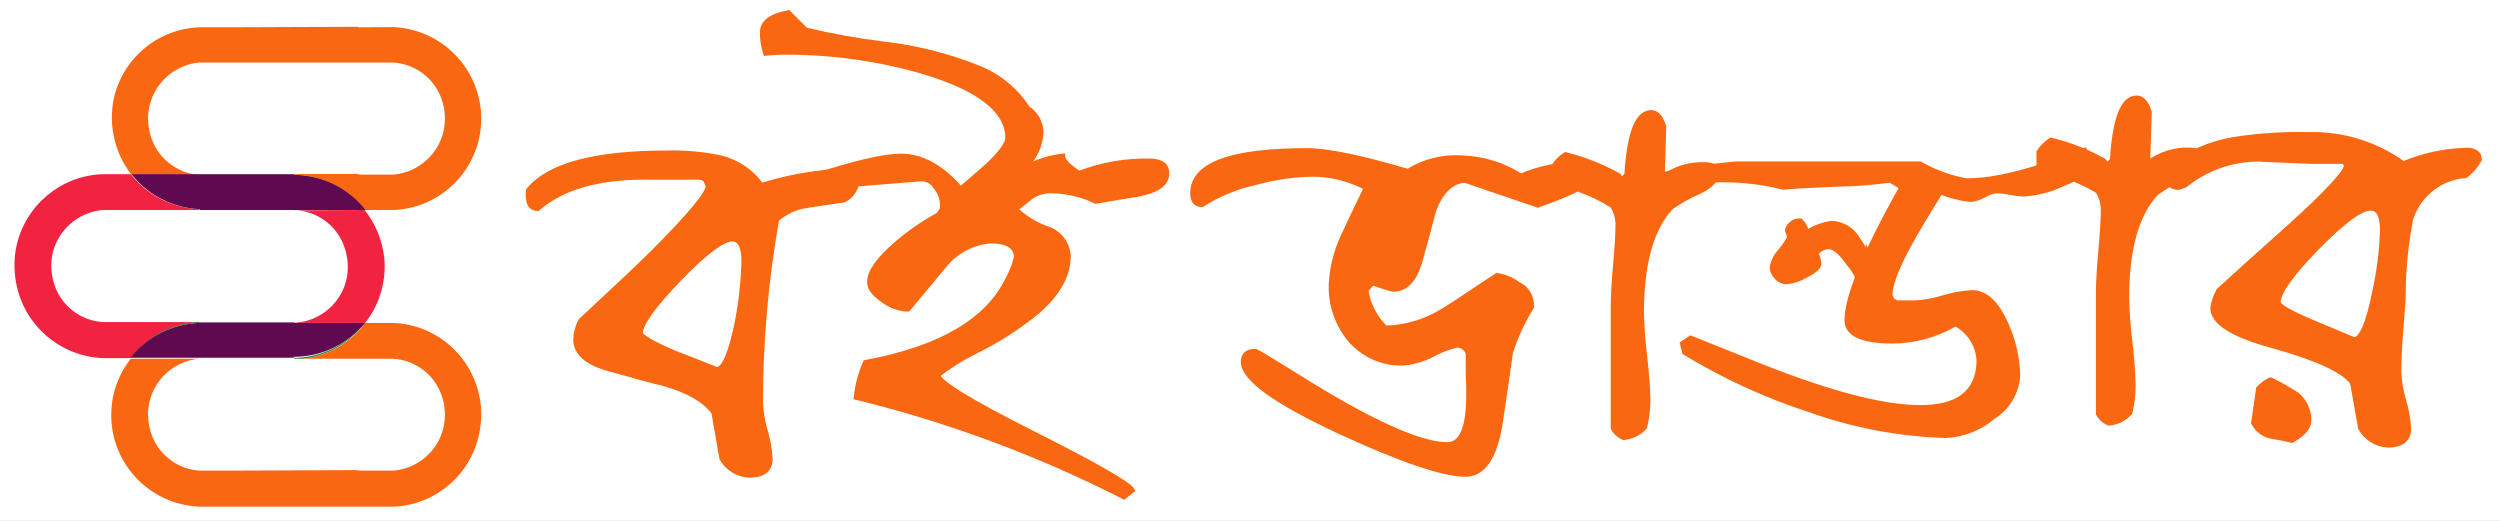
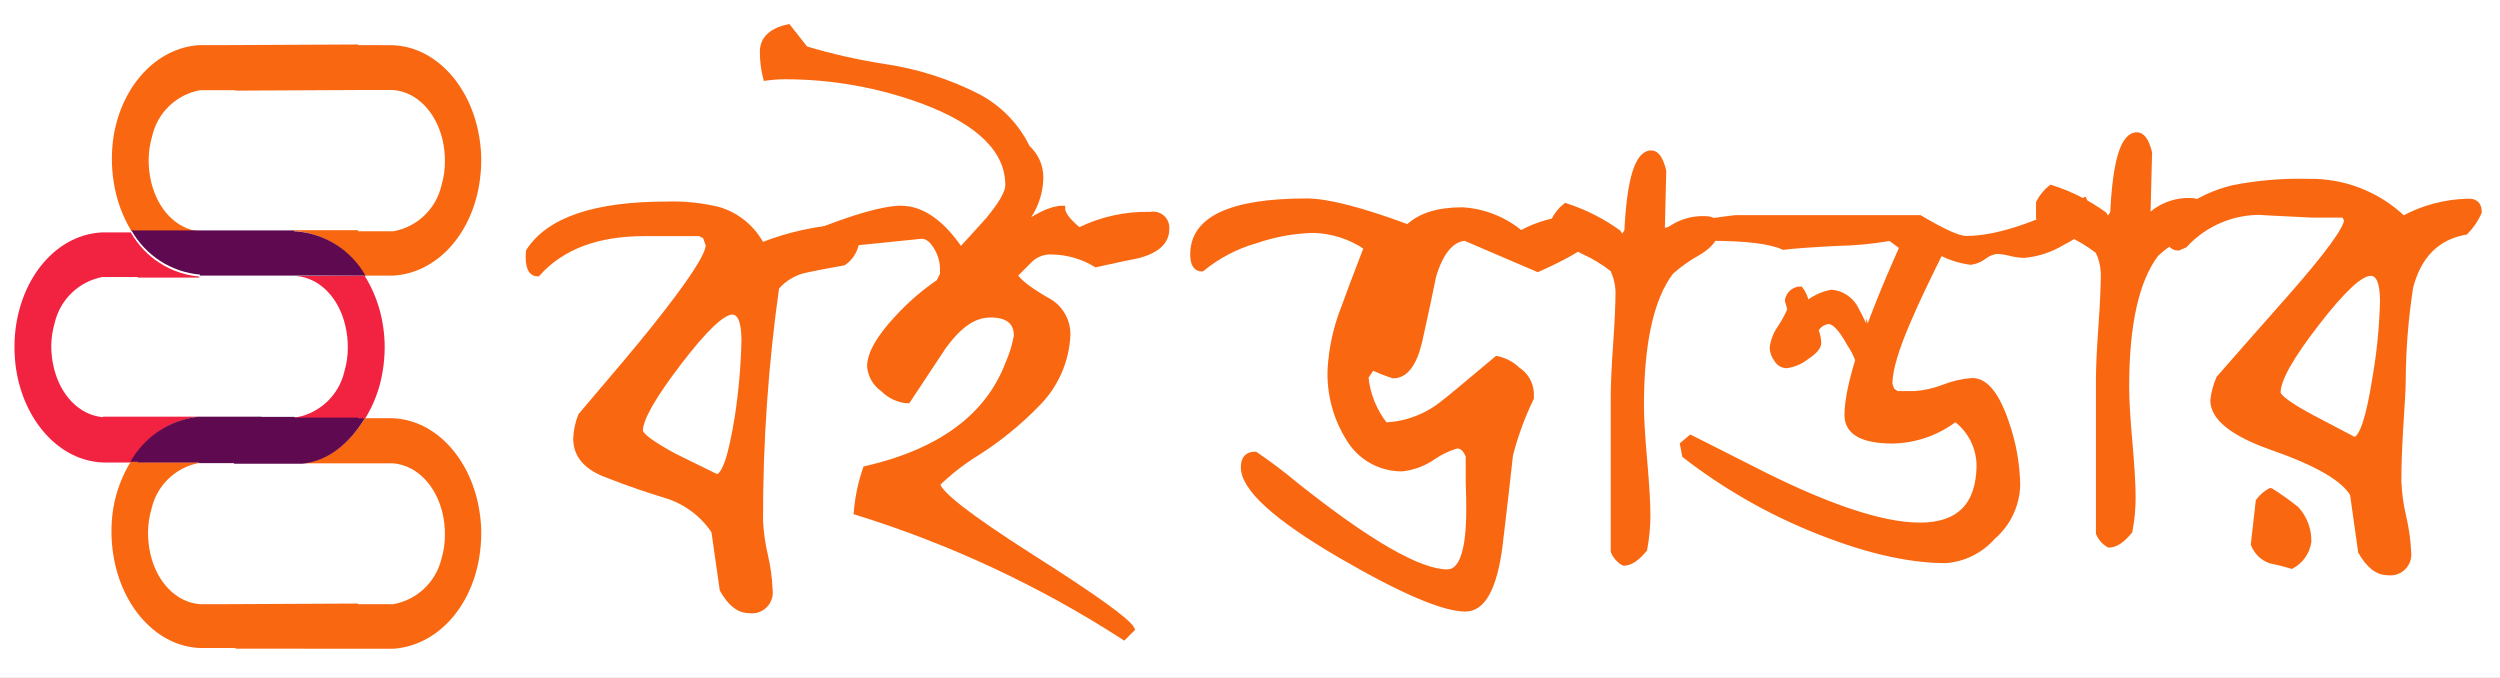
- <svg xmlns="http://www.w3.org/2000/svg" id="Layer_1" data-name="Layer 1" viewBox="0 0 240 50">
+ <svg xmlns="http://www.w3.org/2000/svg" id="Layer_1" data-name="Layer 1" viewBox="0 0 240 65">
  <defs>
-     <style>.cls-1{fill:#fff;}.cls-2,.cls-3{fill:#f96711;}.cls-2{stroke:#f96711;stroke-miterlimit:10;stroke-width:0.5px;}.cls-4{fill:#60c0b2;}.cls-5{fill:#f22241;}.cls-6{fill:#5e0950;}.cls-7{fill:#288431;}</style>
+     <style>.cls-1{fill:#fff;}.cls-2,.cls-3{fill:#f96711;}.cls-2{stroke:#f96711;stroke-miterlimit:10;stroke-width:0.5px;}.cls-4{fill:#f22241;}.cls-5{fill:#5e0950;}</style>
  </defs>
-   <rect class="cls-1" y="-0.09" width="240" height="50" />
-   <path class="cls-2" d="M82.26,17.11A2.22,2.22,0,0,1,81,19.19c-1.92.27-3.07.45-3.45.51a5.59,5.59,0,0,0-3,1.35A100,100,0,0,0,73,38.75a11.38,11.38,0,0,0,.46,2.65,11.46,11.46,0,0,1,.46,2.65q0,1.56-2,1.56A3.21,3.21,0,0,1,69.31,44l-.77-4.41q-1.29-1.77-4.75-2.76-1.9-.46-5.72-1.55-2.79-.89-2.79-2.7a4.26,4.26,0,0,1,.47-1.77q5.25-4.87,6.86-6.48C66.18,20.76,68,18.6,68,17.84l-.3-.68L67.2,17H61.83Q55.08,17,51.62,20c-.69,0-1-.57-.88-1.72q2.9-3.57,13.21-3.58a22.19,22.19,0,0,1,5,.42,6.74,6.74,0,0,1,4.13,2.7,31.45,31.45,0,0,1,8.15-1.4C81.94,16.44,82.26,16.66,82.26,17.11Zm-10.83,8c0-1.45-.38-2.18-1.14-2.18-.92,0-2.63,1.28-5.1,3.84s-3.72,4.3-3.72,5.19c0,.35,1.08,1,3.25,1.93.55.2,1.91.74,4.08,1.6.72,0,1.37-1.53,2-4.61A36.13,36.13,0,0,0,71.43,25.1Z" />
-   <path class="cls-2" d="M112,16.64c0,1-.93,1.65-2.79,2-.89.14-2.22.36-4,.67a10.19,10.19,0,0,0-4.18-1,3.26,3.26,0,0,0-2.06.58l-1.5,1.19a8.28,8.28,0,0,0,3,1.87,2.91,2.91,0,0,1,2.07,2.65q0,2.74-3,5.34a30.86,30.86,0,0,1-5.83,3.74A21.41,21.41,0,0,0,90,36q.1,1.05,8.93,5.51c6.12,3.07,9.37,4.93,9.75,5.55l-.78.62a119.13,119.13,0,0,0-25.69-9.55,11.18,11.18,0,0,1,.88-3.32q10.78-2,13.67-8a7.75,7.75,0,0,0,.82-2.13c0-1-.82-1.56-2.47-1.56a6.29,6.29,0,0,0-4.49,2.39l-3.46,4.15H87a4.17,4.17,0,0,1-2.22-.86c-.86-.57-1.29-1.14-1.29-1.73q0-1.45,2.63-3.69a22.62,22.62,0,0,1,4-2.75l.37-.57V19.6a2.83,2.83,0,0,0-.67-1.69,1.58,1.58,0,0,0-1.45-.75l-7.07.57L79.17,19H78.5a3.83,3.83,0,0,1-.57-2C82,15.67,84.88,15,86.49,15q3,0,5.73,3.17c.62-.52,1.5-1.28,2.63-2.28,1.27-1.21,1.91-2.1,1.91-2.65q0-3.94-8.15-6.39A47.44,47.44,0,0,0,75.51,5a16.45,16.45,0,0,0-2,.1,6.26,6.26,0,0,1-.31-2c0-.94.83-1.56,2.48-1.87l1.65,1.66a69,69,0,0,0,7.51,1.35,35.19,35.19,0,0,1,9.05,2.28,10,10,0,0,1,4.75,3.89,2.82,2.82,0,0,1,1.29,2.24,5,5,0,0,1-2.33,4A9.83,9.83,0,0,1,102,15c0,.42.56,1,1.59,1.66a17.92,17.92,0,0,1,6.86-1.19C111.48,15.5,112,15.88,112,16.64Z" />
-   <path class="cls-2" d="M152.91,16.92q0,.88-5.28,2.76l-7-2.39c-1.31.1-2.3,1.06-3,2.86q-.42,1.67-1.35,5c-.52,1.74-1.36,2.61-2.54,2.61a19.12,19.12,0,0,1-2-.63l-.62.73A6.33,6.33,0,0,0,133,31.51a11.09,11.09,0,0,0,5.64-1.72c.31-.17,2-1.29,5.07-3.33a4.42,4.42,0,0,1,2,.83A2.16,2.16,0,0,1,147,29.06l0,.42a20.23,20.23,0,0,0-2,4.32q-.31,2.3-1,6.87-.78,4.84-3.31,4.85-3.17,0-12-4.07-9.32-4.32-9.32-6.71,0-1,1.14-1,.15,0,3.83,2.29,10.56,6.66,14.6,6.67,2.07,0,2.07-4.8c0-.45,0-1.12-.05-2v-2a1.17,1.17,0,0,0-1.09-.78,9.06,9.06,0,0,0-2.28.86,7.63,7.63,0,0,1-2.85.86,6.41,6.41,0,0,1-5.12-2.24,7.87,7.87,0,0,1-1.81-5.36A12.4,12.4,0,0,1,129,22.6q.72-1.56,2.18-4.58a11.26,11.26,0,0,0-5.08-1.31,22.17,22.17,0,0,0-5.54.79,15.71,15.71,0,0,0-5.17,2.13c-.59,0-.88-.36-.88-1.09q0-4.06,10.92-4.07,3,0,9.73,2a8.66,8.66,0,0,1,5.23-1.3A11.19,11.19,0,0,1,146,16.92a14.3,14.3,0,0,1,5.28-1.14C152.37,15.78,152.91,16.16,152.91,16.92Z" />
-   <path class="cls-2" d="M164.81,16.51c0,.73-.6,1.37-1.81,1.92a13.79,13.79,0,0,0-2.59,1.46q-2.83,3-2.84,10.11a41.46,41.46,0,0,0,.31,4.22c.2,1.87.31,3.28.31,4.22a11.39,11.39,0,0,1-.31,2.55,3.07,3.07,0,0,1-2,1,2,2,0,0,1-1-.89V29.42c0-.9.07-2.24.23-4s.23-3.14.23-4a3.51,3.51,0,0,0-.52-1.67A14.52,14.52,0,0,0,152,18.33q-2.49-1-2.85-1.2V16a3.65,3.65,0,0,1,1.14-1.14,20.3,20.3,0,0,1,5.07,2l.37.47.46-.57q.36-5.94,2.33-5.94c.52,0,.91.45,1.19,1.35l-.15,4.95a6.26,6.26,0,0,1,4.08-1.3C164.43,15.83,164.81,16.05,164.81,16.51Z" />
-   <path class="cls-2" d="M180.38,26.17a6.06,6.06,0,0,1-.88-1.37.68.68,0,0,1,0,.14,21.12,21.12,0,0,0-1.31-2.19,3,3,0,0,0-2.37-1.3,6.13,6.13,0,0,0-2.39.91,2,2,0,0,0-.59-1.14,1.2,1.2,0,0,0-1.24.87l.24.69a9.67,9.67,0,0,1-1,1.44,2.86,2.86,0,0,0-.7,1.47,1.38,1.38,0,0,0,.41.88,1.24,1.24,0,0,0,.95.47,4.61,4.61,0,0,0,1.88-.63c.81-.42,1.21-.78,1.21-1.08a2.24,2.24,0,0,0-.27-1,1.6,1.6,0,0,1,1.24-.66c.54,0,1.21.57,2,1.71a4.8,4.8,0,0,1,1.12,2.34c0,.33,0,.72-.05,1.15l.67-.15,1.25-.2a9,9,0,0,0,0-1.05C180.52,27,180.45,26.6,180.38,26.17Z" />
-   <path class="cls-2" d="M200.62,15.49c0,.76-.93,1.49-2.69,2.19a10.39,10.39,0,0,1-3.62.94,8.48,8.48,0,0,1-1.32-.16,8.57,8.57,0,0,0-1.27-.16,3,3,0,0,0-1.27.42,3,3,0,0,1-1.27.42,10.79,10.79,0,0,1-2.9-.73c-1.38,2.21-2.36,3.85-2.95,4.94-1.28,2.32-1.91,4-1.91,5l.2.48.47.26h1.76a11.52,11.52,0,0,0,2.74-.5,11.37,11.37,0,0,1,2.75-.49q1.91,0,3.26,3.12a12.4,12.4,0,0,1,1.09,4.8A5,5,0,0,1,191.33,40a7.55,7.55,0,0,1-4.53,1.8,42.61,42.61,0,0,1-13-2.45,57.14,57.14,0,0,1-12.07-5.53l-.2-.83.77-.52s1.9.75,5.59,2.24q10.83,4.42,16.42,4.43T190,34.66a4.25,4.25,0,0,0-2.28-3.6,11.91,11.91,0,0,1-6,1.67c-2.94,0-4.4-.66-4.4-2q0-3.37,5.28-12.77l-1.14-.68a39.07,39.07,0,0,1-5.13.39c-2.38.1-4.09.19-5.12.29a23.8,23.8,0,0,0-7-.68,10.46,10.46,0,0,0-2.69.47c-1.42.39-2.3.61-2.64.68L158.53,17a63.53,63.53,0,0,1,8.13-1.25h17.66a13.91,13.91,0,0,0,4.45,1.62q4.29,0,11.34-2.92Z" />
-   <path class="cls-2" d="M211.39,15.13c0,.73-.6,1.37-1.81,1.92A13.41,13.41,0,0,0,207,18.51q-2.85,3-2.85,10.11a41.27,41.27,0,0,0,.31,4.22,41.09,41.09,0,0,1,.31,4.22,10.84,10.84,0,0,1-.31,2.55,3.05,3.05,0,0,1-2,1,2,2,0,0,1-1-.89V28c0-.9.08-2.24.24-4s.23-3.14.23-4a3.62,3.62,0,0,0-.52-1.67A15.24,15.24,0,0,0,198.6,17q-2.47-1-2.85-1.2V14.6a3.87,3.87,0,0,1,1.14-1.14,20.21,20.21,0,0,1,5.08,2l.36.47.47-.57q.36-5.94,2.32-5.94.78,0,1.2,1.35l-.16,4.95a6.26,6.26,0,0,1,4.09-1.3C211,14.45,211.39,14.68,211.39,15.13Z" />
-   <path class="cls-2" d="M238,15.33a5,5,0,0,1-1.3,1.51A6,6,0,0,0,231.42,21a38.21,38.21,0,0,0-.72,7.14c0,.69-.12,2-.26,3.85-.1,1.39-.16,2.66-.16,3.8a11.65,11.65,0,0,0,.47,2.71,11.67,11.67,0,0,1,.47,2.66c0,1-.68,1.56-2,1.56a3.2,3.2,0,0,1-2.59-1.62l-.78-4.38q-1.29-1.77-7.71-3.55-5.7-1.56-5.7-3.6a4.88,4.88,0,0,1,.57-1.67q2.28-2.09,6.84-6.16,5.43-4.91,5.43-5.89l-.26-.37h-3.1q-5.39-.21-4.82-.21a11.15,11.15,0,0,0-7.35,2.5l-.62.21c-.79,0-1.15-.57-1.08-1.72a13.93,13.93,0,0,1,6.41-2.86,40.9,40.9,0,0,1,7.15-.47,14.87,14.87,0,0,1,9.11,2.81,16.47,16.47,0,0,1,6.11-1.3C237.63,14.45,238,14.75,238,15.33ZM221.64,40.39c0,.62-.54,1.25-1.61,1.87-.72-.17-1.41-.31-2.07-.41a2.49,2.49,0,0,1-1.6-1.25l.47-3.28a3.51,3.51,0,0,1,1.13-.84H218a25.86,25.86,0,0,1,2.48,1.41A3.16,3.16,0,0,1,221.64,40.39Zm7.09-18.28c0-1.43-.38-2.14-1.14-2.14-1,0-2.69,1.27-5.17,3.8s-3.73,4.29-3.73,5.26c0,.35,1.1,1,3.31,1.93l4,1.67q1.08-.06,2-4.69A31.8,31.8,0,0,0,228.73,22.11Z" />
-   <path d="M28.43,20.19Z" />
-   <path class="cls-3" d="M46,13.24a9.06,9.06,0,0,0,.2-1.82,8.27,8.27,0,0,0-.16-1.66A8.82,8.82,0,0,0,37.71,2.6L35,2.62h-.63V2.57l-12.46.05-2.75,0a8.75,8.75,0,0,0-8.25,6.9,9.07,9.07,0,0,0,0,3.49,8.84,8.84,0,0,0,1.73,3.78h0l6.55,0A5.25,5.25,0,0,1,14.45,13a5.9,5.9,0,0,1-.24-1.69,5.33,5.33,0,0,1,.34-1.8A5.42,5.42,0,0,1,19.13,6h3.38v0L35,6l2.75,0V6a5.27,5.27,0,0,1,4.73,3.78,5.48,5.48,0,0,1,.23,1.69,5.13,5.13,0,0,1-.33,1.8,5.45,5.45,0,0,1-4.59,3.49H34.38V16.7l-6.15,0v.07h.19A8.8,8.8,0,0,1,35,20.16h2.74A8.77,8.77,0,0,0,46,13.24Z" />
-   <path d="M19.17,16.79h0Z" />
-   <rect class="cls-4" x="28.23" y="20.19" width="0.2" height="0.02" transform="translate(-0.24 0.35) rotate(-0.7)" />
-   <path class="cls-5" d="M19.13,30.92l-6.5,0H9.88v0a5.24,5.24,0,0,1-4.72-3.78,5.88,5.88,0,0,1-.24-1.68,5.34,5.34,0,0,1,.33-1.81,5.46,5.46,0,0,1,4.59-3.49v0l2.75,0h.64v0l5.9,0v-.08a8.78,8.78,0,0,1-6.57-3.36H9.83a8.78,8.78,0,0,0-8.25,6.91,8.55,8.55,0,0,0-.19,1.83,9.07,9.07,0,0,0,.15,1.66A8.83,8.83,0,0,0,9.9,34.38l2.65,0A8.9,8.9,0,0,1,19.13,30.92Z" />
-   <path class="cls-5" d="M28.48,20.19A5.23,5.23,0,0,1,33.15,24a5.57,5.57,0,0,1,.24,1.69,5.09,5.09,0,0,1-.33,1.8,5.4,5.4,0,0,1-4.58,3.48h-.25V31l6.1,0v0h.72a8.6,8.6,0,0,0,1.68-3.57,9,9,0,0,0,.2-1.82A8.27,8.27,0,0,0,36.77,24,8.82,8.82,0,0,0,35,20.16h0Z" />
-   <path class="cls-6" d="M28.42,16.79h-.19v-.07l-6.31,0H19.17v0h0l-6.55,0h0a8.78,8.78,0,0,0,6.57,3.36v.08l6.55,0,2.55,0v0h.25l6.55,0h0A8.8,8.8,0,0,0,28.42,16.79Z" />
-   <path class="cls-3" d="M29,34.44l6,0h2.75v0a5.25,5.25,0,0,1,4.73,3.78,5.46,5.46,0,0,1,.23,1.68,5.09,5.09,0,0,1-.33,1.8,5.42,5.42,0,0,1-4.59,3.48H34.38v-.05l-12.46.05H19.17v0a5.23,5.23,0,0,1-4.72-3.78,5.73,5.73,0,0,1-.24-1.68,5.38,5.38,0,0,1,4.92-5.28v0l-5.85,0v0h-.73a8.79,8.79,0,0,0-1.68,3.57,9.06,9.06,0,0,0-.19,1.82,9.15,9.15,0,0,0,.15,1.66,8.82,8.82,0,0,0,8.35,7.15h3.39v0l12.46,0,2.75,0A8.76,8.76,0,0,0,46,41.63a9.14,9.14,0,0,0,.2-1.82,8.37,8.37,0,0,0-.16-1.67A8.79,8.79,0,0,0,37.71,31H35.05A8.47,8.47,0,0,1,29,34.44Z" />
-   <path class="cls-7" d="M28.74,34.47a2.3,2.3,0,0,1,.26,0h-.77l.12,0Z" />
-   <path class="cls-6" d="M34.33,31v0l-6.1,0v-.05H25.09v0l-6,0V31h0a8.81,8.81,0,0,0-6.57,3.34h.73v0l5.85,0v0h3.38v0l5.72,0v-.09h.26A8.82,8.82,0,0,0,35.05,31h-.72Z" />
-   <path class="cls-7" d="M19.12,31h0v-.1a8.9,8.9,0,0,0-6.58,3.44A8.81,8.81,0,0,1,19.12,31Z" />
-   <path class="cls-7" d="M28.49,34.35h-.26v.09H29a8.47,8.47,0,0,0,6-3.44A8.82,8.82,0,0,1,28.49,34.35Z" />
+   <rect class="cls-1" width="240" height="65" />
+   <path class="cls-2" d="M82.26,22.61A2.94,2.94,0,0,1,81,25.23q-2.88.52-3.45.66a5.08,5.08,0,0,0-3,1.7A158.21,158.21,0,0,0,73,49.92a18,18,0,0,0,.46,3.35,17.77,17.77,0,0,1,.46,3.34,1.75,1.75,0,0,1-2,2c-1,0-1.82-.67-2.58-2L68.54,51a8.54,8.54,0,0,0-4.75-3.47c-1.27-.39-3.18-1-5.72-2q-2.79-1.11-2.79-3.41a6.51,6.51,0,0,1,.47-2.23q5.25-6.15,6.86-8.18Q68,25,68,23.53l-.3-.85-.52-.26H61.83q-6.75,0-10.21,3.86c-.69,0-1-.72-.88-2.16Q53.64,19.6,64,19.6a18.32,18.32,0,0,1,5,.52,6.89,6.89,0,0,1,4.13,3.41,25.77,25.77,0,0,1,8.15-1.77C81.94,21.76,82.26,22.05,82.26,22.61ZM71.43,32.7c0-1.83-.38-2.75-1.14-2.75-.92,0-2.63,1.62-5.1,4.85s-3.72,5.41-3.72,6.54c0,.44,1.08,1.25,3.25,2.43q.82.39,4.08,2,1.08,0,2-5.83A56.79,56.79,0,0,0,71.43,32.7Z" />
+   <path class="cls-2" d="M112,22q0,1.83-2.79,2.55c-.89.17-2.22.46-4,.85A8.39,8.39,0,0,0,101,24.18a2.8,2.8,0,0,0-2.06.73c-.49.48-1,1-1.5,1.5.28.57,1.29,1.36,3,2.36a3.68,3.68,0,0,1,2.07,3.34,10,10,0,0,1-3,6.75,31.66,31.66,0,0,1-5.83,4.71A21.62,21.62,0,0,0,90,46.45q.1,1.32,8.93,6.95,9.18,5.82,9.75,7l-.78.78a104.35,104.35,0,0,0-25.69-12A17.07,17.07,0,0,1,83.09,45q10.78-2.49,13.67-10.09a11.38,11.38,0,0,0,.82-2.68c0-1.31-.82-2-2.47-2s-3,1-4.49,3l-3.46,5.23H87a3.75,3.75,0,0,1-2.22-1.08,3,3,0,0,1-1.29-2.19q0-1.83,2.63-4.65a22.94,22.94,0,0,1,4-3.47l.37-.72v-.59a4.08,4.08,0,0,0-.67-2.13c-.45-.72-.93-1-1.45-.95l-7.07.72L79.17,25H78.5a5.72,5.72,0,0,1-.57-2.55C82,20.8,84.88,20,86.49,20c2,0,3.94,1.34,5.73,4,.62-.66,1.5-1.62,2.63-2.88,1.27-1.53,1.91-2.64,1.91-3.34q0-5-8.15-8.06a38.25,38.25,0,0,0-13.1-2.36,14.14,14.14,0,0,0-2,.13,9.78,9.78,0,0,1-.31-2.55c0-1.18.83-2,2.48-2.36l1.65,2.1a56,56,0,0,0,7.51,1.7,29.21,29.21,0,0,1,9.05,2.88,11,11,0,0,1,4.75,4.92A3.79,3.79,0,0,1,99.91,17a6.89,6.89,0,0,1-2.33,5.11Q100.4,20,102,20q0,.8,1.59,2.1a14.62,14.62,0,0,1,6.86-1.51A1.3,1.3,0,0,1,112,22Z" />
+   <path class="cls-2" d="M152.91,22.38q0,1.11-5.28,3.48l-7-3c-1.31.13-2.3,1.33-3,3.61-.28,1.4-.73,3.51-1.35,6.31-.52,2.19-1.36,3.29-2.54,3.29a18,18,0,0,1-2-.79l-.62.92a8.87,8.87,0,0,0,1.86,4.6,9.44,9.44,0,0,0,5.64-2.17q.47-.33,5.07-4.2a4,4,0,0,1,2,1.05A2.83,2.83,0,0,1,147,37.69l0,.53a29.39,29.39,0,0,0-2,5.45q-.31,2.89-1,8.68-.78,6.1-3.31,6.11-3.17,0-12-5.13-9.32-5.44-9.32-8.47c0-.84.38-1.25,1.14-1.25a47.53,47.53,0,0,1,3.83,2.89q10.56,8.41,14.6,8.41c1.38,0,2.07-2,2.07-6,0-.56,0-1.42-.05-2.56V43.8c-.24-.65-.61-1-1.09-1a7.83,7.83,0,0,0-2.28,1.08A6.51,6.51,0,0,1,134.63,45a5.9,5.9,0,0,1-5.12-2.83,11.66,11.66,0,0,1-1.81-6.77A19,19,0,0,1,129,29.54q.72-2,2.18-5.78a9.44,9.44,0,0,0-5.08-1.65,18.15,18.15,0,0,0-5.54,1,14.24,14.24,0,0,0-5.17,2.7c-.59,0-.88-.47-.88-1.39q0-5.11,10.92-5.12,3,0,9.73,2.5,1.71-1.65,5.23-1.65A9.63,9.63,0,0,1,146,22.38a11.84,11.84,0,0,1,5.28-1.45C152.37,20.93,152.91,21.42,152.91,22.38Z" />
+   <path class="cls-2" d="M164.81,21.85c0,.92-.6,1.73-1.81,2.43a13.69,13.69,0,0,0-2.59,1.84q-2.83,3.75-2.84,12.76c0,1.18.1,2.95.31,5.32s.31,4.14.31,5.32a17.9,17.9,0,0,1-.31,3.22c-.73.88-1.38,1.32-2,1.32a2.32,2.32,0,0,1-1-1.12V38.15c0-1.14.07-2.83.23-5.09s.23-4,.23-5.1a5.28,5.28,0,0,0-.52-2.1A13.84,13.84,0,0,0,152,24.15c-1.66-.83-2.61-1.33-2.85-1.51V21.19a4.19,4.19,0,0,1,1.14-1.44,18.06,18.06,0,0,1,5.07,2.56l.37.59.46-.72q.36-7.48,2.33-7.49c.52,0,.91.57,1.19,1.71l-.15,6.24A5.44,5.44,0,0,1,163.67,21C164.43,21,164.81,21.28,164.81,21.85Z" />
+   <path class="cls-2" d="M180.38,34a8.18,8.18,0,0,1-.88-1.72,1.11,1.11,0,0,1,0,.17,29.5,29.5,0,0,0-1.31-2.76,2.91,2.91,0,0,0-2.37-1.63,5.38,5.38,0,0,0-2.39,1.13,2.84,2.84,0,0,0-.59-1.44,1.28,1.28,0,0,0-1.24,1.1l.24.87a12.46,12.46,0,0,1-1,1.82,4.12,4.12,0,0,0-.7,1.86,2,2,0,0,0,.41,1.11,1.14,1.14,0,0,0,.95.59,4,4,0,0,0,1.88-.79c.81-.53,1.21-1,1.21-1.37a3.44,3.44,0,0,0-.27-1.25,1.54,1.54,0,0,1,1.24-.83c.54,0,1.21.72,2,2.16A6.89,6.89,0,0,1,178.71,36c0,.42,0,.92-.05,1.46.22-.06.44-.14.67-.19l1.25-.25c0-.47,0-.93,0-1.34S180.45,34.58,180.38,34Z" />
+   <path class="cls-2" d="M200.62,20.57c0,1-.93,1.88-2.69,2.76a8.56,8.56,0,0,1-3.62,1.18,6.33,6.33,0,0,1-1.32-.19,6.53,6.53,0,0,0-1.27-.2,2.61,2.61,0,0,0-1.27.53,2.6,2.6,0,0,1-1.27.52,8.62,8.62,0,0,1-2.9-.92q-2.07,4.18-2.95,6.24c-1.28,2.92-1.91,5-1.91,6.37l.2.6.47.33h1.76a9.5,9.5,0,0,0,2.74-.62,9.24,9.24,0,0,1,2.75-.63q1.91,0,3.26,4a19,19,0,0,1,1.09,6,6.79,6.79,0,0,1-2.36,5,6.72,6.72,0,0,1-4.53,2.27q-5.53,0-13-3.09a52.3,52.3,0,0,1-12.07-7l-.2-1.06.77-.65s1.9.94,5.59,2.82q10.83,5.59,16.42,5.59T190,44.76a5.63,5.63,0,0,0-2.28-4.54,10.22,10.22,0,0,1-6,2.11c-2.94,0-4.4-.83-4.4-2.49q0-4.26,5.28-16.12l-1.14-.85a33.17,33.17,0,0,1-5.13.49c-2.38.12-4.09.24-5.12.37q-1.86-.86-7-.86a8.53,8.53,0,0,0-2.69.59c-1.42.49-2.3.77-2.64.86l-.37-1.84a51.13,51.13,0,0,1,8.13-1.58h17.66q3.36,2,4.45,2,4.29,0,11.34-3.68Z" />
+   <path class="cls-2" d="M211.39,20.11c0,.92-.6,1.73-1.81,2.43A13.31,13.31,0,0,0,207,24.38q-2.85,3.75-2.85,12.75c0,1.19.1,3,.31,5.33s.31,4.14.31,5.32a17,17,0,0,1-.31,3.22c-.72.88-1.38,1.32-2,1.32a2.32,2.32,0,0,1-1-1.12V36.41c0-1.14.08-2.84.24-5.09s.23-4,.23-5.1a5.45,5.45,0,0,0-.52-2.1,13.93,13.93,0,0,0-2.85-1.71c-1.65-.83-2.6-1.34-2.85-1.51V19.45A4.44,4.44,0,0,1,196.89,18,18,18,0,0,1,202,20.57l.36.59.47-.72c.24-5,1-7.49,2.32-7.49q.78,0,1.2,1.71l-.16,6.24a5.45,5.45,0,0,1,4.09-1.64C211,19.26,211.39,19.54,211.39,20.11Z" />
+   <path class="cls-2" d="M238,20.37a6.3,6.3,0,0,1-1.3,1.91q-4.08.72-5.28,5.26a60.16,60.16,0,0,0-.72,9c0,.88-.12,2.5-.26,4.86-.1,1.76-.16,3.36-.16,4.8a18.32,18.32,0,0,0,.47,3.42,18.28,18.28,0,0,1,.47,3.35,1.76,1.76,0,0,1-2,2c-1,0-1.83-.68-2.59-2l-.78-5.53q-1.29-2.23-7.71-4.47-5.7-2-5.7-4.55a7.36,7.36,0,0,1,.57-2.11q2.28-2.62,6.84-7.77,5.43-6.18,5.43-7.44l-.26-.46h-3.1q-5.39-.26-4.82-.26a9.77,9.77,0,0,0-7.35,3.15l-.62.27c-.79,0-1.15-.73-1.08-2.17a12.85,12.85,0,0,1,6.41-3.62,32.7,32.7,0,0,1,7.15-.59,12.82,12.82,0,0,1,9.11,3.55,13.57,13.57,0,0,1,6.11-1.64C237.63,19.26,238,19.63,238,20.37ZM221.64,52A3.16,3.16,0,0,1,220,54.35a20.89,20.89,0,0,0-2.07-.52,2.71,2.71,0,0,1-1.6-1.58l.47-4.14a3.64,3.64,0,0,1,1.13-1H218a24.62,24.62,0,0,1,2.48,1.77A4.51,4.51,0,0,1,221.64,52Zm7.09-23.07q0-2.7-1.14-2.7c-1,0-2.69,1.6-5.17,4.8s-3.73,5.41-3.73,6.64c0,.44,1.1,1.25,3.31,2.43l4,2.1q1.08-.06,2-5.91A50.15,50.15,0,0,0,228.73,28.92Z" />
+   <path d="M28.43,26.49h0Z" />
+   <path class="cls-3" d="M46,17.73a14.24,14.24,0,0,0,.2-2.29,13.14,13.14,0,0,0-.16-2.1c-.75-5-4.15-8.85-8.35-9L35,4.33h-.63V4.27l-12.46.06-2.75,0c-4.11.24-7.44,3.87-8.25,8.71a14.37,14.37,0,0,0,0,4.4,12.7,12.7,0,0,0,1.73,4.78h0l6.55,0c-2.28-.22-4.06-2.14-4.68-4.76a9.27,9.27,0,0,1-.24-2.13,8.35,8.35,0,0,1,.34-2.27,5.79,5.79,0,0,1,4.58-4.4h3.38V8.7L35,8.64l2.75,0v0c2.29.19,4.1,2.13,4.73,4.76a8.64,8.64,0,0,1,.23,2.13,7.93,7.93,0,0,1-.33,2.27,5.8,5.8,0,0,1-4.59,4.4H34.38V22.1l-6.15,0v.09h.19A8.4,8.4,0,0,1,35,26.46h2.74C41.89,26.22,45.2,22.58,46,17.73Z" />
+   <path d="M19.17,22.21h0Z" />
+   <path class="cls-4" d="M19.13,40l-6.5,0H9.88v.05c-2.29-.2-4.1-2.14-4.72-4.78a9.1,9.1,0,0,1-.24-2.11A8.26,8.26,0,0,1,5.25,31a5.83,5.83,0,0,1,4.59-4.41v0l2.75,0h.64v.06l5.9,0v-.1a8.39,8.39,0,0,1-6.57-4.24H9.83C5.71,22.49,2.4,26.13,1.58,31a13.39,13.39,0,0,0-.19,2.3,14.42,14.42,0,0,0,.15,2.1c.75,5,4.16,8.85,8.36,9l2.65,0A8.55,8.55,0,0,1,19.13,40Z" />
+   <path class="cls-4" d="M28.48,26.5c2.27.21,4.06,2.14,4.67,4.76a8.75,8.75,0,0,1,.24,2.13,8.05,8.05,0,0,1-.33,2.28,5.81,5.81,0,0,1-4.58,4.39h-.25v.07l6.1,0v.06h.72a12.38,12.38,0,0,0,1.68-4.51,14.26,14.26,0,0,0,.2-2.3,13.14,13.14,0,0,0-.16-2.1A12.65,12.65,0,0,0,35,26.46h0Z" />
+   <path class="cls-5" d="M28.42,22.21h-.19v-.09l-6.31,0H19.17v0h0l-6.55,0h0a8.39,8.39,0,0,0,6.57,4.24v.1l6.55,0,2.55,0v0h.25l6.55,0h0A8.4,8.4,0,0,0,28.42,22.21Z" />
+   <path class="cls-3" d="M29,44.48l6,0h2.75v0c2.29.2,4.1,2.13,4.73,4.77a8.64,8.64,0,0,1,.23,2.13,7.86,7.86,0,0,1-.33,2.26A5.8,5.8,0,0,1,37.76,58h0L35,58h-.63v-.06L21.92,58l-2.75,0v0c-2.29-.19-4.1-2.14-4.72-4.77a9.18,9.18,0,0,1-.24-2.12,8.37,8.37,0,0,1,.34-2.28,5.77,5.77,0,0,1,4.58-4.39v-.06l-5.85,0v-.06h-.73a12.58,12.58,0,0,0-1.68,4.5,14.3,14.3,0,0,0,0,4.39c.76,5,4.16,8.85,8.35,9l2.75,0h.64v.06L35,62.28l2.75,0C41.89,62,45.2,58.4,46,53.55a14.36,14.36,0,0,0,.2-2.3,13.14,13.14,0,0,0-.16-2.1c-.75-5-4.15-8.84-8.35-9l-2.66,0C33.57,42.52,31.56,44.23,29,44.48Z" />
+   <path class="cls-5" d="M35,40.15h-.63v-.06l-6.1,0v-.07H25.09V40l-6,0a8.55,8.55,0,0,0-6.58,4.34h.73v.06l5.85,0v.06h3.38v.06l5.72,0H29c2.56-.25,4.57-2,6-4.33Z" />
</svg>
